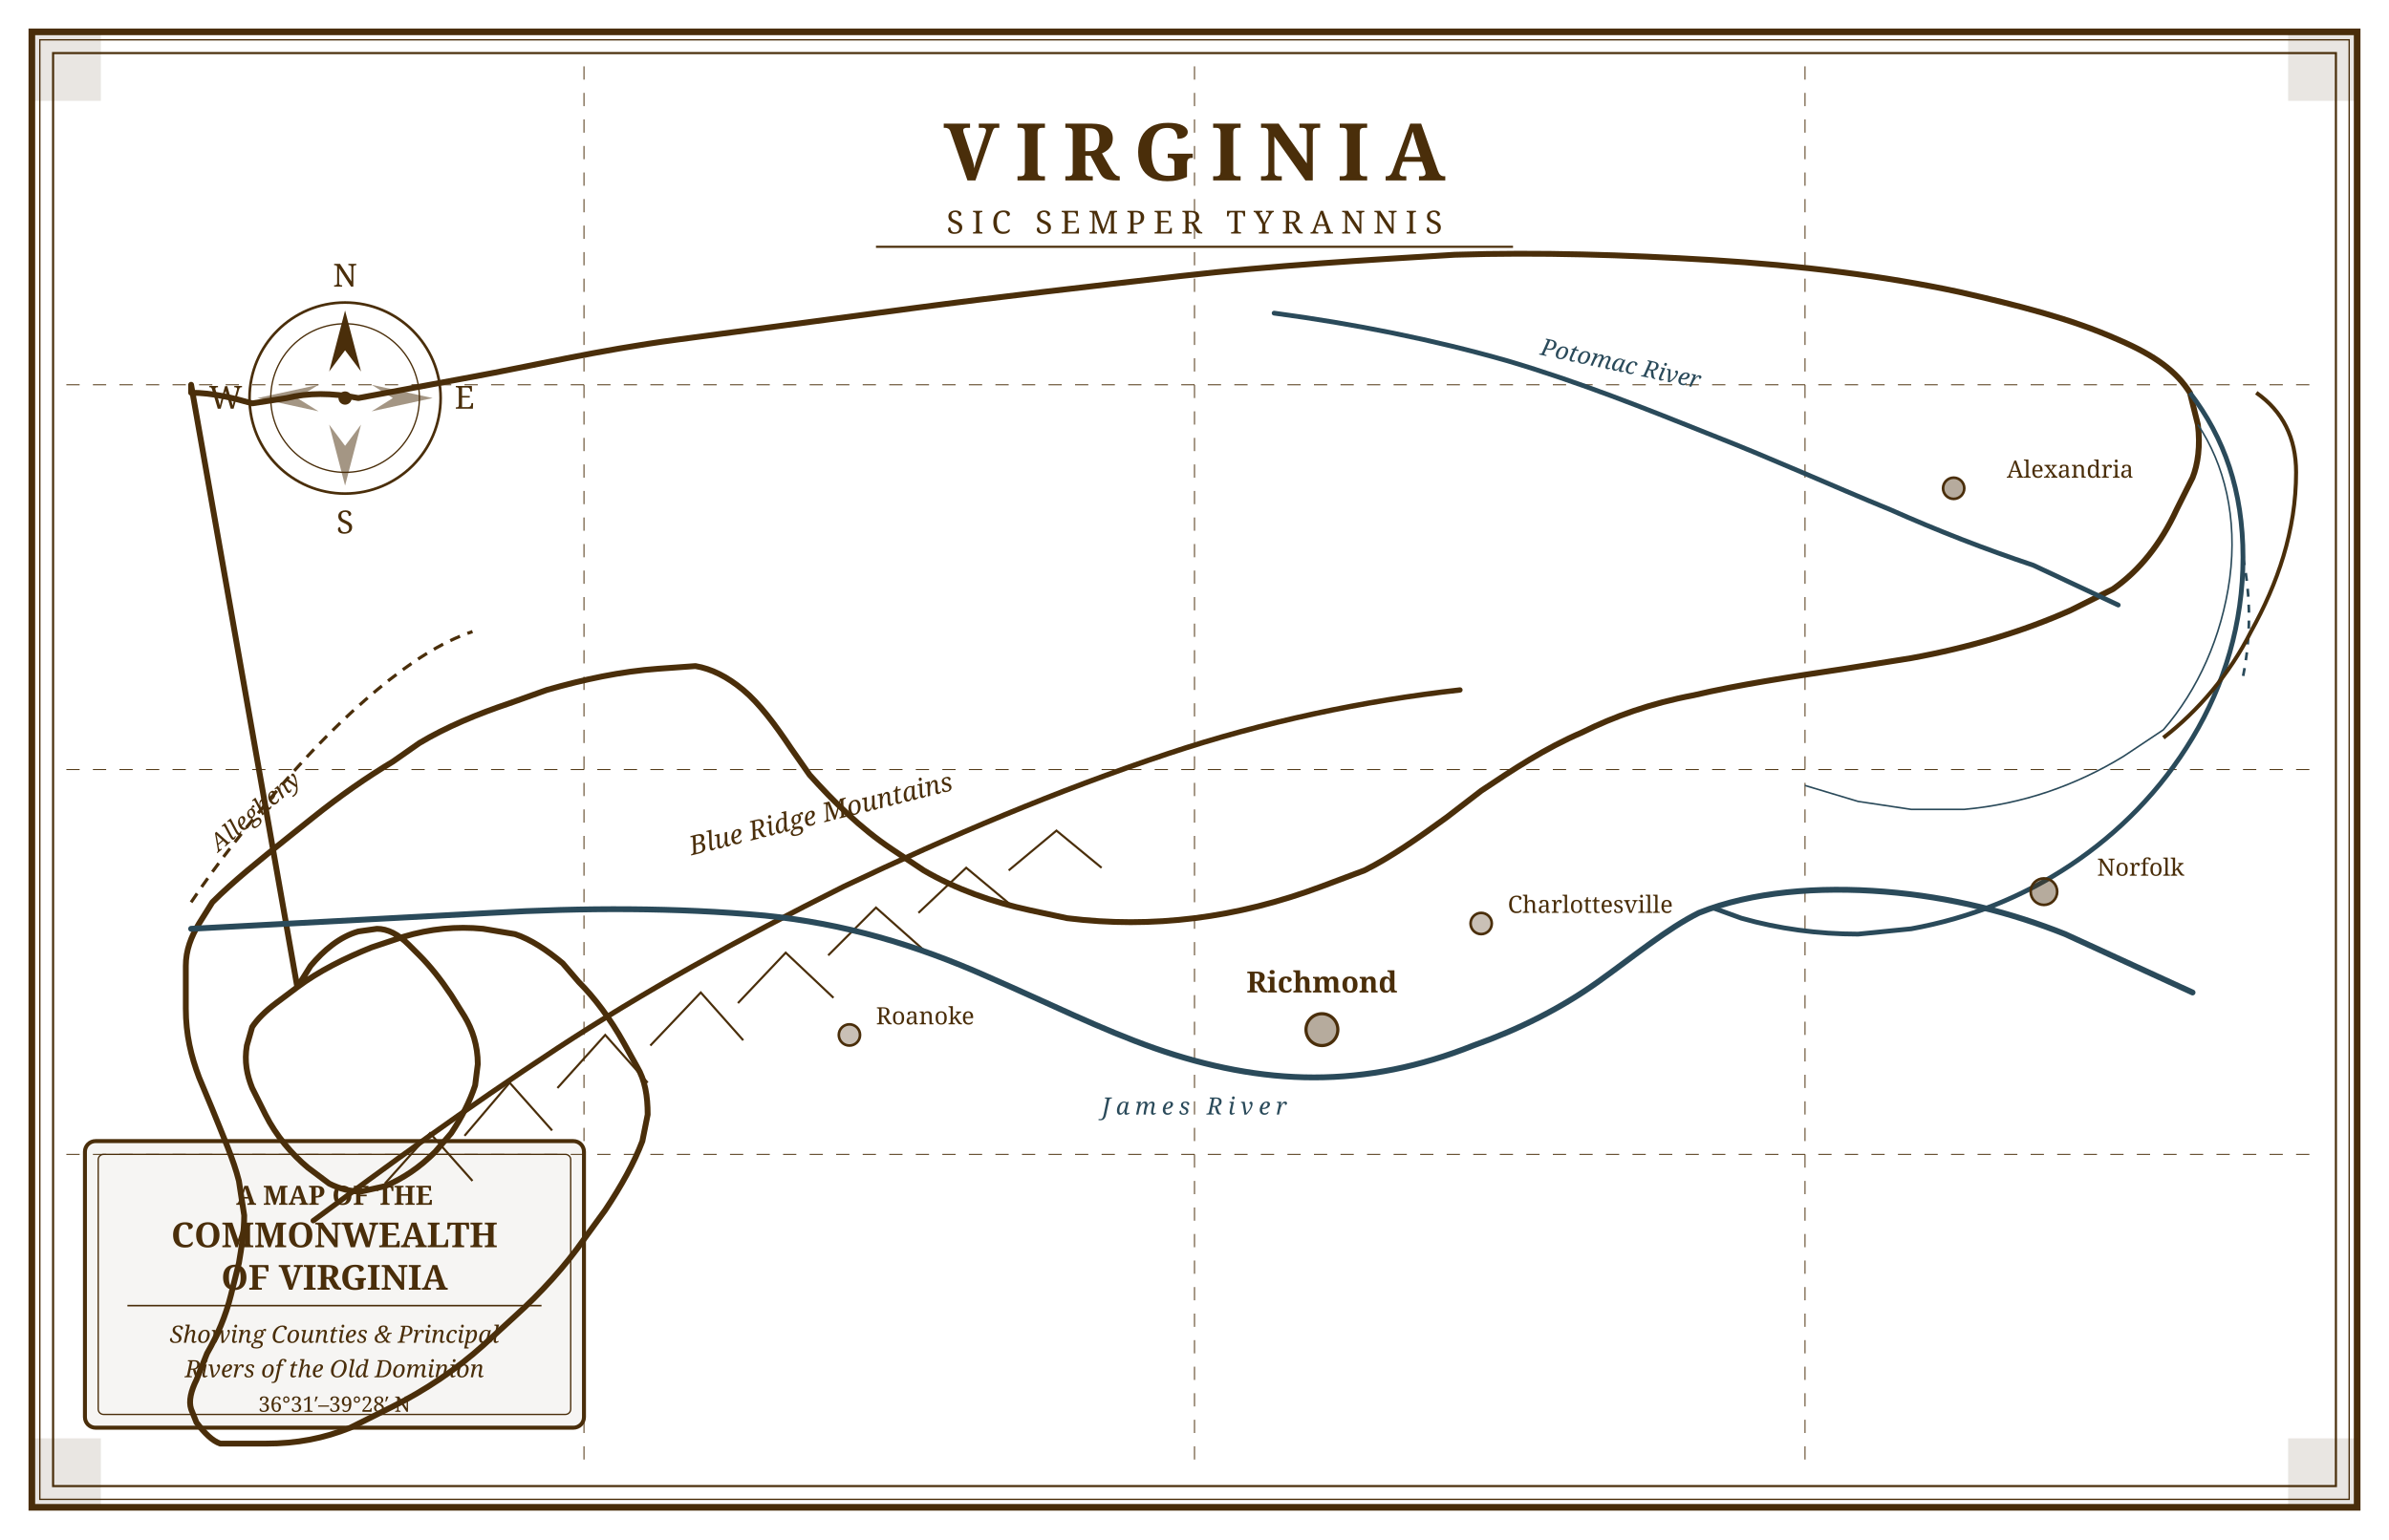
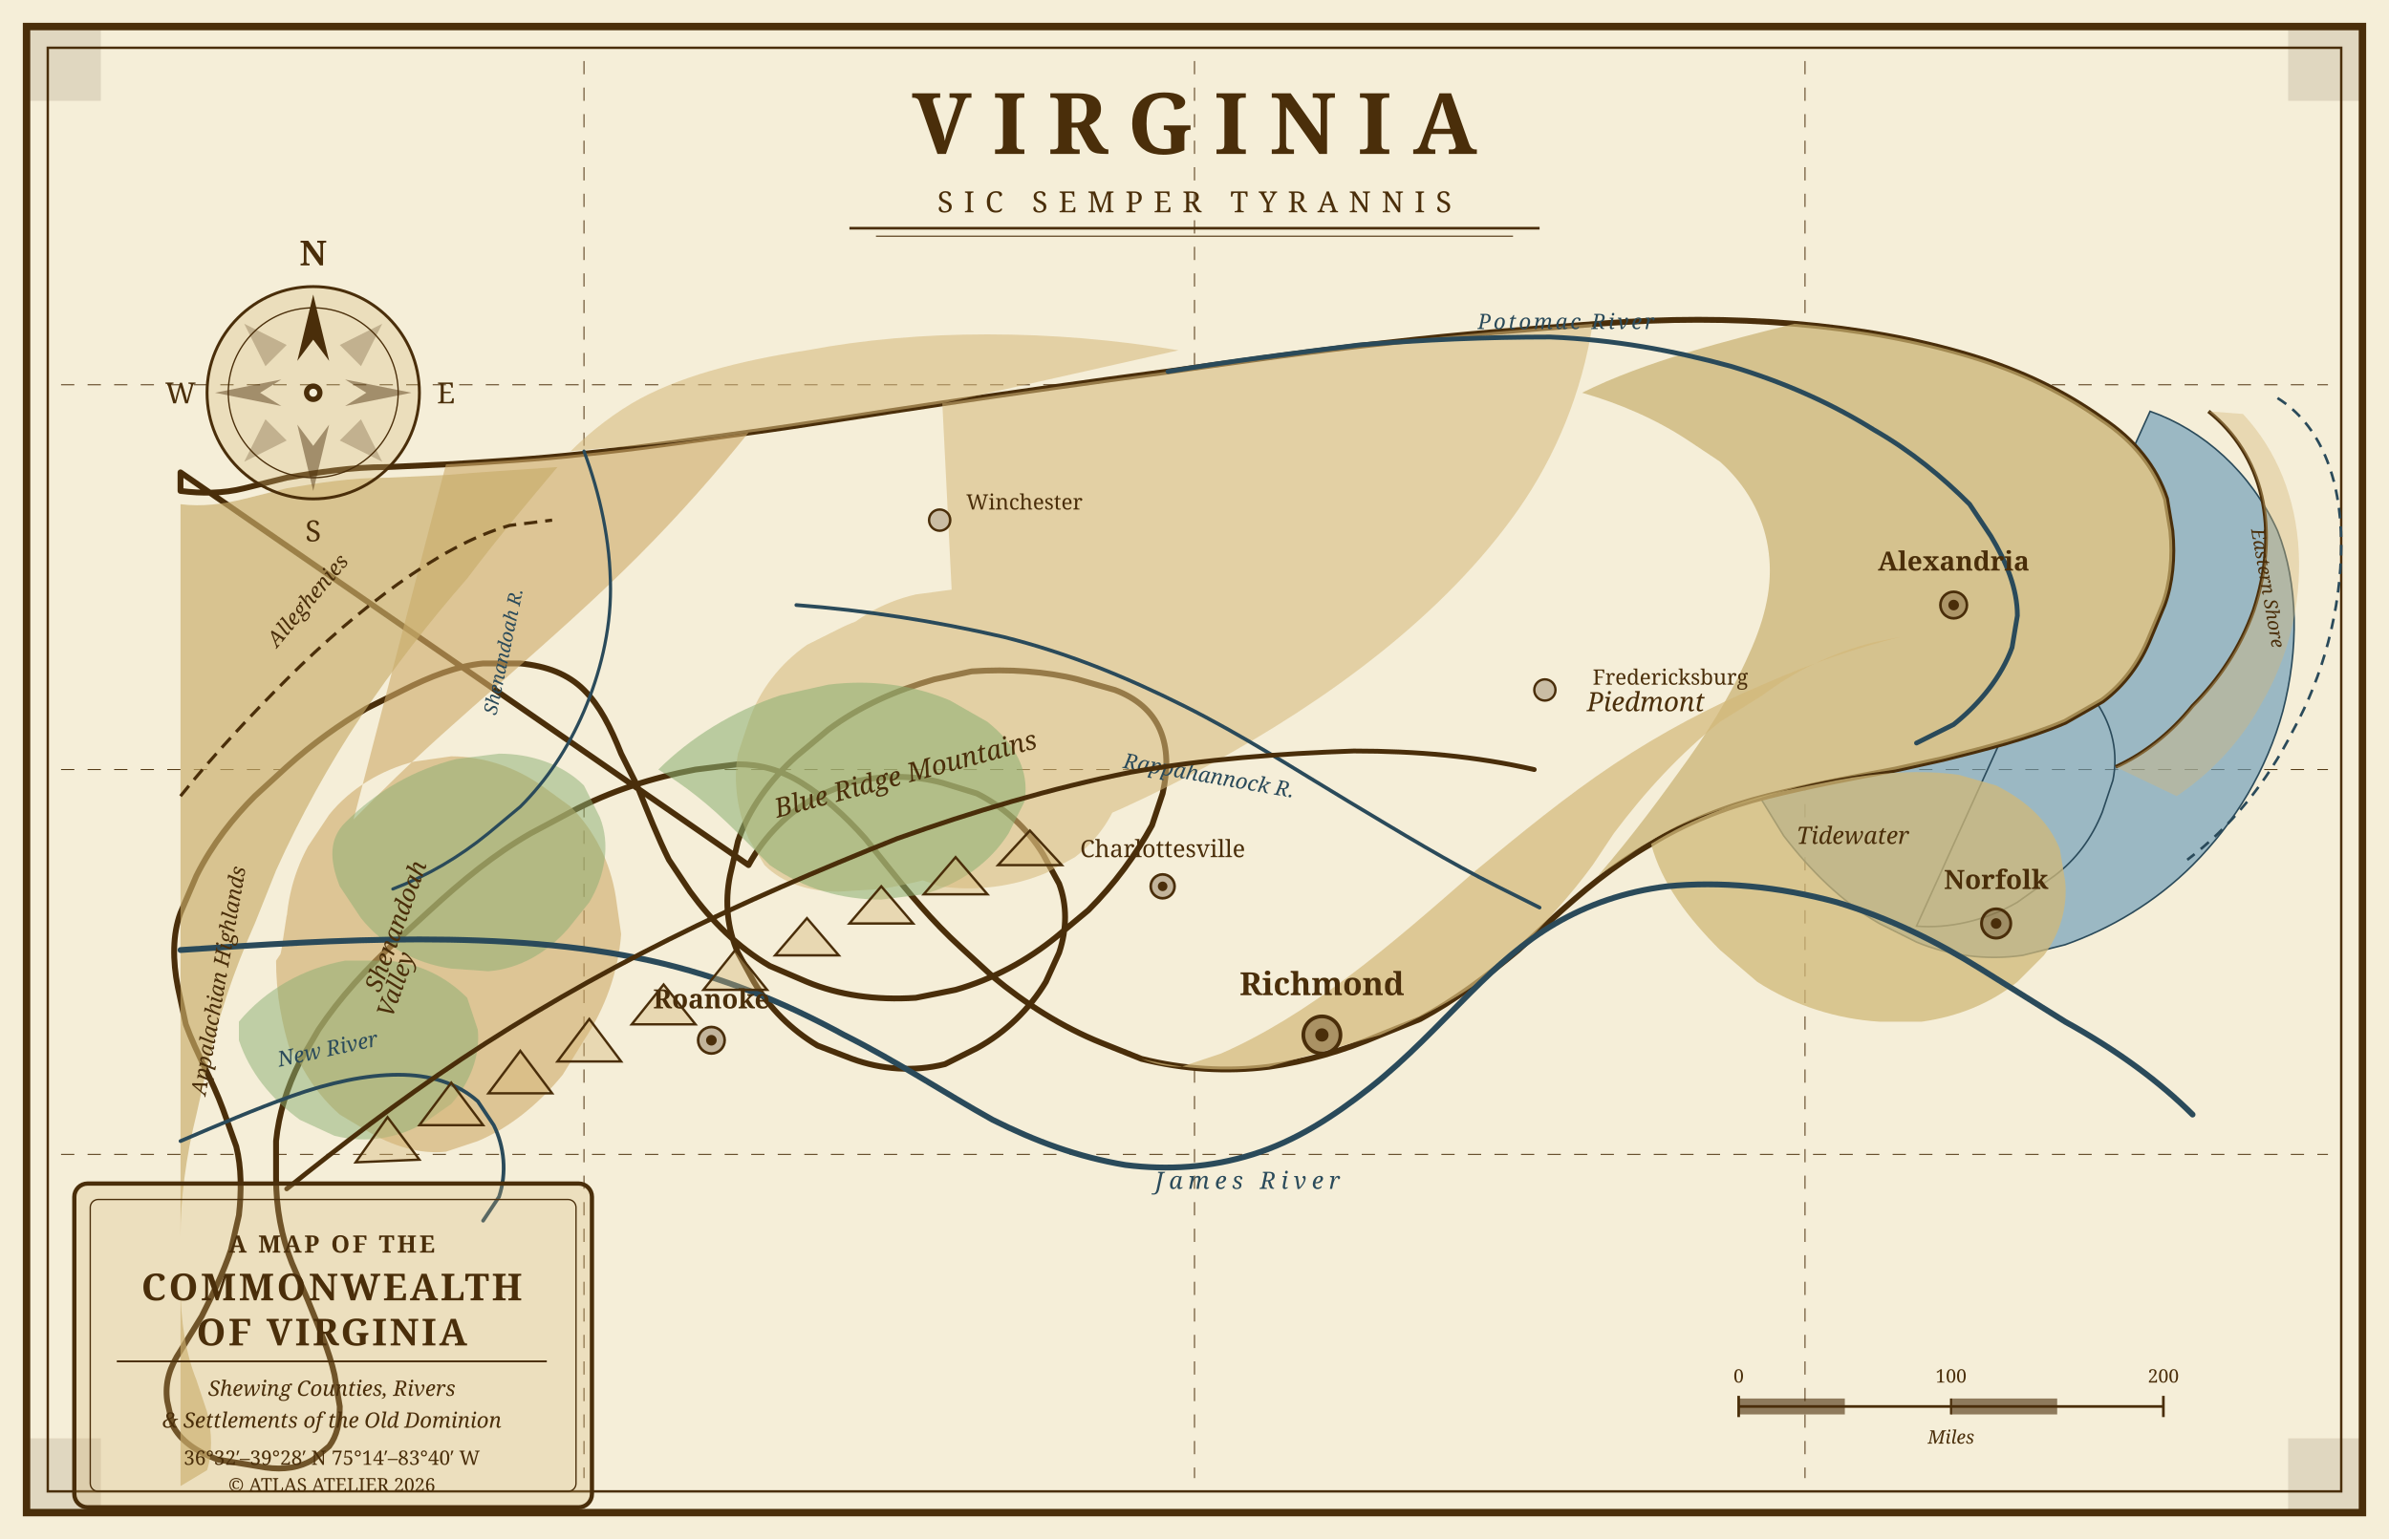
- <svg xmlns="http://www.w3.org/2000/svg" viewBox="0 0 900 580" fill="none">
-   <rect x="12" y="12" width="876" height="556" stroke="#4A2E0A" stroke-width="2.5" />
-   <rect x="20" y="20" width="860" height="540" stroke="#4A2E0A" stroke-width="0.8" />
-   <rect x="15" y="15" width="870" height="550" stroke="#4A2E0A" stroke-width="0.5" />
-   <rect x="12" y="12" width="26" height="26" fill="#4A2E0A" fill-opacity="0.12" />
-   <rect x="862" y="12" width="26" height="26" fill="#4A2E0A" fill-opacity="0.12" />
-   <rect x="12" y="542" width="26" height="26" fill="#4A2E0A" fill-opacity="0.12" />
-   <rect x="862" y="542" width="26" height="26" fill="#4A2E0A" fill-opacity="0.12" />
-   <line x1="25" y1="145" x2="875" y2="145" stroke="#4A2E0A" stroke-width="0.35" stroke-dasharray="5,5" />
-   <line x1="25" y1="290" x2="875" y2="290" stroke="#4A2E0A" stroke-width="0.35" stroke-dasharray="5,5" />
-   <line x1="25" y1="435" x2="875" y2="435" stroke="#4A2E0A" stroke-width="0.35" stroke-dasharray="5,5" />
-   <line x1="220" y1="25" x2="220" y2="555" stroke="#4A2E0A" stroke-width="0.35" stroke-dasharray="5,5" />
-   <line x1="450" y1="25" x2="450" y2="555" stroke="#4A2E0A" stroke-width="0.35" stroke-dasharray="5,5" />
-   <line x1="680" y1="25" x2="680" y2="555" stroke="#4A2E0A" stroke-width="0.35" stroke-dasharray="5,5" />
-   <path d="     M 72,145     L 72,148     C 80,148 88,150 95,152     L 108,150     C 116,148 125,148 135,150     L 178,142     C 200,138 225,132 255,128     C 285,124 315,120 345,116     C 375,112 410,108 445,104     C 480,100 515,98  548,96     C 580,95  612,96  645,98     C 678,100 710,104 738,110     C 760,115 780,120 798,128     C 812,134 820,140 825,148     L 828,160     C 829,168 828,175 826,180     L 820,192     C 814,205 806,215 796,222     L 780,230     C 762,238 742,244 720,248     L 695,252     C 675,255 655,258 638,262     C 622,265 608,270 596,276     C 582,282 570,290 558,298     L 545,308     C 534,316 524,323 514,328     L 498,334     C 482,340 466,344 450,346     C 434,348 418,348 402,346     L 388,343     C 374,340 360,335 348,328     L 336,320     C 324,312 314,302 305,292     L 298,282     C 292,273 286,265 280,260     C 274,255 268,252 262,251     L 248,252     C 234,253 220,256 206,260     L 192,265     C 180,269 168,274 158,280     L 148,287     C 138,293 128,300 118,308     L 108,316     C 98,324 88,332 80,340     L 75,348     C 72,353 70,358 70,364     L 70,380     C 70,390 72,398 75,406     L 80,418     C 84,428 88,437 90,445     L 92,458     C 92,464 91,470 90,476     L 87,488     C 85,496 82,503 78,510     L 74,520     C 72,524 71,528 72,531     L 74,536     C 77,540 80,543 83,544     L 100,544     C 112,544 122,542 132,538     L 148,530     C 160,524 172,516 182,507     L 194,496     C 204,487 213,477 220,467     L 228,456     C 234,447 239,438 242,430     L 244,420     C 244,413 243,407 240,402     L 235,393     C 230,384 224,376 218,370     L 212,363     C 206,358 200,354 194,352     L 182,350     C 172,349 162,350 152,353     L 140,357     C 130,361 120,366 112,372     L 104,378     C 100,381 97,384 95,387     L 93,394     C 92,400 93,405 95,410     L 100,420     C 104,428 110,435 116,440     L 124,446     C 128,448 132,449 136,449     L 145,447     C 152,444 158,440 164,434     L 170,427     C 174,421 177,415 179,409     L 180,401     C 180,394 178,388 175,383     L 170,375     C 166,369 162,364 158,360     L 154,356     C 150,352 146,350 142,350     L 135,351     C 128,353 122,358 117,364     L 112,372     Z" stroke="#4A2E0A" stroke-width="2.2" stroke-linejoin="round" />
-   <path d="M 825,148 C 838,165 845,185 845,210 C 845,235 838,258 826,278            C 814,298 798,314 780,326 C 762,338 742,346 720,350            L 700,352 C 685,352 670,350 656,346 L 645,342" stroke="#2A4A5A" stroke-width="1.8" />
-   <path d="M 845,210 C 848,225 848,240 845,255" stroke="#2A4A5A" stroke-width="1" stroke-dasharray="3,3" />
-   <path d="M 850,148 C 860,155 865,165 865,178 C 865,200 858,220 848,238            C 840,254 828,268 815,278" stroke="#4A2E0A" stroke-width="1.5" />
-   <path d="M 828,160 C 838,175 843,195 840,218 C 837,240 828,260 815,275            L 800,285 C 782,296 762,303 740,305 L 720,305 L 700,302 L 680,296" stroke="#2A4A5A" stroke-width="0.6" fill="none" />
-   <path d="M 118,460 C 145,440 175,418 210,395 C 242,374 278,354 318,334            C 358,315 398,298 440,284 C 476,272 514,264 550,260" stroke="#4A2E0A" stroke-width="2.0" stroke-linecap="round" />
-   <path d="M 145,446 L 162,427 L 178,445" stroke="#4A2E0A" stroke-width="0.8" />
-   <path d="M 175,428 L 192,408 L 208,426" stroke="#4A2E0A" stroke-width="0.8" />
-   <path d="M 210,410 L 228,390 L 244,408" stroke="#4A2E0A" stroke-width="0.8" />
-   <path d="M 245,394 L 264,374 L 280,392" stroke="#4A2E0A" stroke-width="0.8" />
-   <path d="M 278,378 L 296,359 L 314,376" stroke="#4A2E0A" stroke-width="0.8" />
-   <path d="M 312,360 L 330,342 L 348,358" stroke="#4A2E0A" stroke-width="0.8" />
-   <path d="M 346,344 L 364,327 L 382,342" stroke="#4A2E0A" stroke-width="0.8" />
-   <path d="M 380,328 L 398,313 L 415,327" stroke="#4A2E0A" stroke-width="0.8" />
-   <text x="310" y="310" text-anchor="middle" font-family="Georgia,serif" font-size="10" font-style="italic" fill="#4A2E0A" transform="rotate(-14,310,310)">Blue Ridge Mountains</text>
-   <path d="M 72,350 C 110,348 148,346 185,344 C 220,342 255,342 288,345            C 318,348 345,356 372,368 C 395,378 415,388 435,395            C 455,402 475,406 495,406 C 515,406 535,402 555,394            C 572,388 588,380 602,370 C 616,360 628,350 640,344            C 660,336 685,334 710,336 C 735,338 758,344 778,352 L 826,374" stroke="#2A4A5A" stroke-width="2.2" stroke-linecap="round" />
-   <text x="450" y="420" text-anchor="middle" font-family="Georgia,serif" font-size="9" font-style="italic" fill="#2A4A5A" letter-spacing="2">James River</text>
-   <path d="M 480,118 C 510,122 540,128 568,136 C 595,144 620,154 645,164            C 668,173 690,183 712,192 C 730,200 748,207 766,213 L 798,228" stroke="#2A4A5A" stroke-width="1.8" stroke-linecap="round" />
-   <text x="610" y="140" text-anchor="middle" font-family="Georgia,serif" font-size="9" font-style="italic" fill="#2A4A5A" transform="rotate(12,610,140)">Potomac River</text>
-   <path d="M 72,340 C 82,325 94,310 106,296 C 118,282 130,270 142,260            C 154,250 166,242 178,238" stroke="#4A2E0A" stroke-width="1.2" stroke-dasharray="4,3" />
-   <text x="98" y="308" text-anchor="middle" font-family="Georgia,serif" font-size="9" font-style="italic" fill="#4A2E0A" transform="rotate(-40,98,308)">Allegheny</text>
-   <circle cx="498" cy="388" r="6" fill="#4A2E0A" fill-opacity="0.4" stroke="#4A2E0A" stroke-width="1.2" />
-   <text x="498" y="374" text-anchor="middle" font-family="Georgia,serif" font-size="11" font-weight="bold" fill="#4A2E0A">Richmond</text>
-   <circle cx="770" cy="336" r="5" fill="#4A2E0A" fill-opacity="0.4" stroke="#4A2E0A" stroke-width="1" />
-   <text x="790" y="330" font-family="Georgia,serif" font-size="9" fill="#4A2E0A">Norfolk</text>
-   <circle cx="736" cy="184" r="4" fill="#4A2E0A" fill-opacity="0.4" stroke="#4A2E0A" stroke-width="1" />
-   <text x="756" y="180" font-family="Georgia,serif" font-size="9" fill="#4A2E0A">Alexandria</text>
-   <circle cx="320" cy="390" r="4" fill="#4A2E0A" fill-opacity="0.3" stroke="#4A2E0A" stroke-width="1" />
-   <text x="330" y="386" font-family="Georgia,serif" font-size="9" fill="#4A2E0A">Roanoke</text>
-   <circle cx="558" cy="348" r="4" fill="#4A2E0A" fill-opacity="0.3" stroke="#4A2E0A" stroke-width="1" />
-   <text x="568" y="344" font-family="Georgia,serif" font-size="9" fill="#4A2E0A">Charlottesville</text>
-   <text x="450" y="68" text-anchor="middle" font-family="Georgia,serif" font-size="30" font-weight="bold" fill="#4A2E0A" letter-spacing="6">VIRGINIA</text>
-   <text x="450" y="88" text-anchor="middle" font-family="Georgia,serif" font-size="12" fill="#4A2E0A" letter-spacing="3">SIC SEMPER TYRANNIS</text>
-   <line x1="330" y1="93" x2="570" y2="93" stroke="#4A2E0A" stroke-width="0.8" />
-   <g transform="translate(130,150)">
-     <circle cx="0" cy="0" r="36" stroke="#4A2E0A" stroke-width="1" />
-     <circle cx="0" cy="0" r="28" stroke="#4A2E0A" stroke-width="0.5" />
-     <polygon points="0,-33 -6,-10 0,-18 6,-10" fill="#4A2E0A" />
-     <polygon points="0,33  -6,10  0,18  6,10" fill="#4A2E0A" fill-opacity="0.5" />
-     <polygon points="-33,0 -10,-5 -18,0 -10,5" fill="#4A2E0A" fill-opacity="0.5" />
-     <polygon points="33,0  10,-5  18,0  10,5" fill="#4A2E0A" fill-opacity="0.5" />
-     <circle cx="0" cy="0" r="2.5" fill="#4A2E0A" />
-     <text x="0" y="-42" text-anchor="middle" font-family="Georgia,serif" font-size="12" fill="#4A2E0A">N</text>
-     <text x="0" y="51" text-anchor="middle" font-family="Georgia,serif" font-size="12" fill="#4A2E0A">S</text>
-     <text x="-45" y="4" text-anchor="middle" font-family="Georgia,serif" font-size="12" fill="#4A2E0A">W</text>
-     <text x="45" y="4" text-anchor="middle" font-family="Georgia,serif" font-size="12" fill="#4A2E0A">E</text>
+ <svg xmlns="http://www.w3.org/2000/svg" viewBox="0 0 900 580">
+   <rect x="0" y="0" width="900" height="580" fill="#F5EED8" />
+   <rect x="10" y="10" width="880" height="560" stroke="#4A2E0A" stroke-width="2.8" fill="none" />
+   <rect x="18" y="18" width="864" height="544" stroke="#4A2E0A" stroke-width="0.9" fill="none" />
+   <rect x="10" y="10" width="28" height="28" fill="#4A2E0A" fill-opacity="0.12" />
+   <rect x="862" y="10" width="28" height="28" fill="#4A2E0A" fill-opacity="0.12" />
+   <rect x="10" y="542" width="28" height="28" fill="#4A2E0A" fill-opacity="0.12" />
+   <rect x="862" y="542" width="28" height="28" fill="#4A2E0A" fill-opacity="0.12" />
+   <line x1="23" y1="145" x2="877" y2="145" stroke="#4A2E0A" stroke-width="0.35" stroke-dasharray="5,5" />
+   <line x1="23" y1="290" x2="877" y2="290" stroke="#4A2E0A" stroke-width="0.35" stroke-dasharray="5,5" />
+   <line x1="23" y1="435" x2="877" y2="435" stroke="#4A2E0A" stroke-width="0.35" stroke-dasharray="5,5" />
+   <line x1="220" y1="23" x2="220" y2="557" stroke="#4A2E0A" stroke-width="0.35" stroke-dasharray="5,5" />
+   <line x1="450" y1="23" x2="450" y2="557" stroke="#4A2E0A" stroke-width="0.35" stroke-dasharray="5,5" />
+   <line x1="680" y1="23" x2="680" y2="557" stroke="#4A2E0A" stroke-width="0.35" stroke-dasharray="5,5" />
+   <path d="M 810,155 C 830,162 848,178 858,200 C 866,220 866,245 860,268            C 854,290 842,310 826,326 C 812,340 795,350 778,356            L 762,360 C 748,362 734,360 722,355 L 708,348            C 694,340 682,328 672,315 L 664,302            C 658,292 654,283 654,275 L 656,262            C 660,252 668,244 680,240 L 695,236            C 710,232 726,232 740,234 L 754,238            C 766,242 776,248 784,256 L 790,265            C 796,274 798,284 796,294 L 792,306            C 788,316 782,324 774,330            L 760,340 C 748,347 734,350 722,349            L 810,155 Z" fill="#6B9BB8" fill-opacity="0.65" stroke="#2A4A5A" stroke-width="0.6" />
+   <path d="M 858,150 C 874,160 882,180 882,205 C 882,230 875,255 864,275            C 854,295 840,312 824,324" stroke="#2A4A5A" stroke-width="1.0" stroke-dasharray="4,3" fill="none" />
+   <path d="     M 68,178     L 68,185 C 76,186 84,186 92,184     L 108,180 C 120,178 132,176 146,176     L 168,175 C 185,174 202,173 220,171     C 240,169 260,166 282,163     C 304,160 328,156 355,152     C 382,148 410,144 440,140     C 468,136 496,132 524,129     C 550,126 576,124 602,122     C 628,120 652,120 676,122     C 700,124 722,128 742,134     C 762,140 778,148 792,158     C 804,166 812,176 816,188     L 818,200 C 819,210 818,220 815,228     L 810,240 C 806,250 800,258 792,264     L 778,272 C 764,278 748,282 732,286     L 714,290 C 698,293 682,296 666,300     C 650,304 635,310 622,318     C 608,326 596,336 584,347     L 572,358 C 560,368 548,377 535,384     L 520,390 C 506,396 492,400 478,402     C 462,404 446,403 430,399     L 415,393 C 400,387 386,378 374,368     L 362,357 C 351,347 342,336 334,326     L 326,316 C 318,307 310,300 302,295     C 294,290 286,288 278,288     L 262,290 C 246,293 230,298 215,306     L 200,314 C 186,322 174,332 162,343     L 150,354 C 138,365 128,376 120,388     L 113,400 C 108,410 105,420 104,430     L 104,444 C 104,455 106,466 110,476     L 116,490 C 120,500 124,509 126,518     L 128,530 C 128,536 127,541 124,545     L 118,550 C 113,553 107,554 100,553     L 82,550 C 74,547 68,543 65,537     L 63,528 C 62,521 64,515 68,509     L 76,496 C 80,488 84,480 87,471     L 90,458 C 91,449 91,440 89,432     L 84,418 C 80,407 74,397 70,386     L 67,372 C 65,362 65,352 68,344     L 74,330 C 80,318 88,308 96,300     L 108,289 C 118,280 128,273 138,267     L 152,260 C 162,255 172,251 182,250     L 196,250 C 206,251 214,254 220,260     C 226,266 230,274 234,284     L 240,296 C 244,306 248,316 252,324     L 260,336 C 268,347 278,357 290,364     L 304,370 C 316,375 330,377 345,376     L 360,373 C 374,369 387,362 398,353     L 410,343 C 420,333 428,322 434,311     L 438,299 C 440,290 440,282 437,275     C 434,268 428,263 420,260     L 406,256 C 394,253 380,252 366,253     L 352,256 C 338,260 324,266 312,275     L 300,285 C 290,294 282,305 278,317     L 275,330 C 273,340 274,350 278,359     L 284,370 C 290,380 298,388 308,394     L 321,399 C 332,403 344,404 356,401     L 368,395 C 379,389 388,380 394,370     L 399,359 C 402,350 402,341 399,333     L 393,322 C 387,312 378,304 368,299     L 355,295 C 344,292 332,292 320,295     L 308,300 C 297,306 288,315 282,326     Z" fill="#F5EED8" stroke="#4A2E0A" stroke-width="2.2" stroke-linejoin="round" />
+   <path d="M 622,318 C 638,308 655,302 672,298 L 692,294 C 708,291 724,290 738,292            L 752,296 C 764,302 772,310 776,320 L 778,332 C 779,342 776,352 770,360            L 760,370 C 750,378 738,383 724,385 L 708,385            C 692,384 676,379 662,370 L 648,358 C 636,346 626,333 622,318 Z" fill="#D0B878" fill-opacity="0.75" />
+   <path d="M 742,134 C 762,140 778,148 792,158 C 804,166 812,176 816,188            L 818,200 C 819,210 818,220 815,228 L 810,240            C 806,250 800,258 792,264 L 778,272            C 764,278 748,282 732,286 L 714,290            C 700,292 686,294 672,298 L 652,304            C 638,308 625,314 614,322 L 602,330            C 615,315 626,300 636,286 C 646,272 654,258 660,244            C 666,230 668,218 666,206 C 664,194 658,183 648,174            L 636,166 C 624,158 610,152 596,148            C 620,136 652,128 676,122 C 700,124 722,128 742,134 Z" fill="#C8B070" fill-opacity="0.70" />
+   <path d="M 430,399 C 446,403 462,404 478,402 L 520,390            C 534,384 548,377 560,368 L 572,358            C 582,348 592,337 600,326 L 608,314            C 620,298 633,284 648,272 L 664,262            C 676,253 690,246 706,242 L 716,240            C 700,244 682,250 664,258 C 645,266 626,276 608,288            C 590,300 573,314 556,328 C 540,342 524,356 508,368            C 492,380 476,390 460,397 L 445,402            C 440,402 435,401 430,399 Z" fill="#D4B87A" fill-opacity="0.70" />
+   <path d="M 355,152 C 382,148 410,144 440,140 C 468,136 496,132 524,129            C 550,126 575,124 600,122 C 596,148 586,172 572,192            C 558,212 540,230 520,246 C 500,262 478,276 456,288            C 434,300 412,310 390,318 C 370,326 350,332 332,335            L 316,336 C 305,336 295,333 288,326 L 282,316            C 278,306 276,295 278,284 L 282,272            C 286,260 294,250 304,243 L 316,237            C 328,231 342,228 356,228 L 370,229            C 382,231 394,236 404,244 L 412,253            C 420,262 425,273 425,284 L 423,296            C 420,307 414,316 405,323 L 394,329            C 382,334 368,336 354,334 L 340,329            C 327,323 316,313 309,301 L 304,288            C 300,277 300,265 305,254 L 312,244            C 320,234 332,227 345,224 L 360,222            C 374,222 387,226 398,234 L 408,244            C 416,254 422,266 422,278 L 420,292            C 415,310 400,325 382,330 L 364,332            Z            M 355,152 C 328,156 304,160 282,163 C 262,166 244,168 226,169            L 215,170 C 220,165 228,158 238,152 C 255,142 278,136 304,132            C 325,128 348,126 372,126 C 396,126 420,128 444,132 L 355,152 Z" fill="#D4B87A" fill-opacity="0.55" />
+   <path d="M 168,175 C 185,174 202,173 220,171 C 240,169 262,166 282,163            C 270,178 256,194 240,210 C 224,226 207,241 190,256            C 174,270 158,284 144,298 L 130,312            C 120,323 112,334 108,345 L 106,358            C 104,366 104,374 106,382 L 110,394            C 114,404 120,413 128,420 L 138,426            C 148,432 158,435 168,434 L 180,430            C 192,425 203,416 212,405 L 220,392            C 228,380 233,366 234,352 L 232,338            C 230,325 224,313 215,304 L 204,296            C 194,289 182,285 170,285 L 156,287            C 144,290 132,297 124,307 L 116,319            C 110,330 107,343 108,356            L 104,362 C 104,374 106,386 110,398 Z" fill="#CDAA6A" fill-opacity="0.60" />
+   <path d="M 68,178 L 68,190 C 76,191 84,190 92,188            L 108,184 C 120,182 132,180 146,180            L 168,179 C 180,178 195,177 210,176            C 200,188 188,202 176,218 C 162,234 148,252 136,270            C 124,288 113,308 104,328 L 96,348            C 88,366 82,384 78,402 L 74,420            C 70,436 68,452 68,466 L 68,484            C 68,498 70,510 74,520 L 78,532            C 80,540 80,548 78,554            L 68,560 L 68,178 Z" fill="#C8AC6A" fill-opacity="0.65" />
+   <path d="M 248,290 C 260,278 276,268 294,262 L 312,258            C 328,256 344,258 358,264 L 372,272            C 382,280 388,290 386,302 L 380,314            C 373,325 362,333 348,337 L 332,339            C 317,339 303,335 290,326 L 278,314            C 267,303 258,296 248,290 Z" fill="#8BAE72" fill-opacity="0.55" />
+   <path d="M 130,310 C 142,298 156,290 172,286 L 188,284            C 200,284 212,288 220,296 L 226,308            C 230,318 228,330 222,340 L 214,350            C 206,359 196,365 184,366 L 170,365            C 156,363 144,356 136,346 L 128,334            C 124,324 124,316 130,310 Z" fill="#8BAE72" fill-opacity="0.50" />
+   <path d="M 90,385 C 100,373 114,365 130,362 L 146,362            C 158,363 168,368 176,376 L 180,388            C 181,398 177,408 170,416 L 160,423            C 150,429 138,431 126,428 L 113,422            C 102,414 94,404 90,392 L 90,385 Z" fill="#8BAE72" fill-opacity="0.50" />
+   <path d="M 68,358 C 98,356 128,354 158,354 C 188,354 218,356 245,362            C 272,368 296,378 318,390 C 338,400 356,412 374,422            C 390,430 406,436 424,439 C 440,441 456,440 472,435            C 488,430 502,421 516,410 C 530,399 542,386 554,374            C 564,364 574,355 586,348 C 598,341 612,336 628,334            C 648,332 670,334 692,340 C 712,346 730,355 746,365            L 778,385 C 798,396 814,408 826,420" stroke="#2A4A5A" stroke-width="2.2" stroke-linecap="round" fill="none" />
+   <text x="470" y="448" text-anchor="middle" font-family="Georgia,serif" font-size="9" font-style="italic" fill="#2A4A5A" letter-spacing="2">James River</text>
+   <path d="M 300,228 C 326,230 352,234 378,240 C 402,246 424,255 446,266            C 468,277 488,290 508,302 C 528,314 546,325 564,334 L 580,342" stroke="#2A4A5A" stroke-width="1.4" stroke-linecap="round" fill="none" />
+   <text x="455" y="295" text-anchor="middle" font-family="Georgia,serif" font-size="8" font-style="italic" fill="#2A4A5A" transform="rotate(10,455,295)">Rappahannock R.</text>
+   <path d="M 440,140 C 464,136 488,133 512,130 C 536,128 560,127 584,127            C 608,128 630,132 652,138 C 672,144 690,152 706,162            C 720,170 732,180 742,190 L 750,202            C 756,212 760,222 760,232 L 758,244            C 754,255 746,265 736,273 L 722,280" stroke="#2A4A5A" stroke-width="1.8" stroke-linecap="round" fill="none" />
+   <text x="590" y="124" text-anchor="middle" font-family="Georgia,serif" font-size="8" font-style="italic" fill="#2A4A5A" letter-spacing="1">Potomac River</text>
+   <path d="M 68,430 C 82,424 96,418 110,413 C 124,408 138,405 150,405            C 162,405 172,408 180,415 L 186,424            C 190,432 191,442 188,451 L 182,460" stroke="#2A4A5A" stroke-width="1.4" stroke-linecap="round" fill="none" />
+   <text x="124" y="398" text-anchor="middle" font-family="Georgia,serif" font-size="8" font-style="italic" fill="#2A4A5A" transform="rotate(-12,124,398)">New River</text>
+   <path d="M 220,170 C 226,186 230,204 230,222 C 230,238 226,254 220,268            C 214,282 206,294 196,304 L 184,314            C 173,323 161,330 148,335" stroke="#2A4A5A" stroke-width="1.2" stroke-linecap="round" fill="none" />
+   <text x="192" y="246" text-anchor="middle" font-family="Georgia,serif" font-size="7" font-style="italic" fill="#2A4A5A" transform="rotate(-78,192,246)">Shenandoah R.</text>
+   <path d="M 108,448 C 128,432 150,415 174,399 C 198,383 224,368 252,354            C 280,340 308,328 338,316 C 366,306 396,297 426,291            C 454,286 482,284 510,283 C 534,283 556,285 578,290" stroke="#4A2E0A" stroke-width="1.8" stroke-linecap="round" fill="none" />
+   <polygon points="134,438 146,421 158,437" stroke="#4A2E0A" stroke-width="0.9" fill="#D4B87A" fill-opacity="0.4" />
+   <polygon points="158,424 170,408 182,424" stroke="#4A2E0A" stroke-width="0.9" fill="#D4B87A" fill-opacity="0.4" />
+   <polygon points="184,412 196,396 208,412" stroke="#4A2E0A" stroke-width="0.9" fill="#D4B87A" fill-opacity="0.4" />
+   <polygon points="210,400 222,384 234,400" stroke="#4A2E0A" stroke-width="0.9" fill="#D4B87A" fill-opacity="0.4" />
+   <polygon points="238,386 250,371 262,386" stroke="#4A2E0A" stroke-width="0.9" fill="#D4B87A" fill-opacity="0.4" />
+   <polygon points="265,373 277,358 289,373" stroke="#4A2E0A" stroke-width="0.9" fill="#D4B87A" fill-opacity="0.4" />
+   <polygon points="292,360 304,346 316,360" stroke="#4A2E0A" stroke-width="0.9" fill="#D4B87A" fill-opacity="0.4" />
+   <polygon points="320,348 332,334 344,348" stroke="#4A2E0A" stroke-width="0.9" fill="#D4B87A" fill-opacity="0.4" />
+   <polygon points="348,337 360,323 372,337" stroke="#4A2E0A" stroke-width="0.9" fill="#D4B87A" fill-opacity="0.4" />
+   <polygon points="376,326 388,313 400,326" stroke="#4A2E0A" stroke-width="0.9" fill="#D4B87A" fill-opacity="0.4" />
+   <text x="342" y="295" text-anchor="middle" font-family="Georgia,serif" font-size="10" font-style="italic" fill="#4A2E0A" transform="rotate(-15,342,295)">Blue Ridge Mountains</text>
+   <path d="M 68,300 C 80,285 94,270 108,256 C 122,242 136,230 150,220            C 164,210 178,202 192,198 L 208,196" stroke="#4A2E0A" stroke-width="1.2" stroke-dasharray="5,3" fill="none" />
+   <text x="118" y="228" text-anchor="middle" font-family="Georgia,serif" font-size="8" font-style="italic" fill="#4A2E0A" transform="rotate(-50,118,228)">Alleghenies</text>
+   <path d="M 832,155 C 842,163 849,174 852,187 C 855,200 854,215 849,230            C 844,244 836,256 826,266 C 818,276 808,284 797,289" stroke="#4A2E0A" stroke-width="1.4" fill="none" />
+   <path d="M 832,155 C 842,163 849,174 852,187 C 855,200 854,215 849,230            C 844,244 836,256 826,266 C 818,276 808,284 797,289            L 820,300 C 832,292 844,280 852,265 C 862,248 867,228 866,208            C 865,188 858,170 845,156 Z" fill="#D4B87A" fill-opacity="0.40" stroke="none" />
+   <text x="852" y="222" text-anchor="middle" font-family="Georgia,serif" font-size="7" font-style="italic" fill="#4A2E0A" transform="rotate(80,852,222)">Eastern Shore</text>
+   <circle cx="498" cy="390" r="7" fill="#4A2E0A" fill-opacity="0.35" stroke="#4A2E0A" stroke-width="1.4" />
+   <circle cx="498" cy="390" r="2.5" fill="#4A2E0A" />
+   <text x="498" y="375" text-anchor="middle" font-family="Georgia,serif" font-size="12" font-weight="bold" fill="#4A2E0A">Richmond</text>
+   <circle cx="752" cy="348" r="5.5" fill="#4A2E0A" fill-opacity="0.30" stroke="#4A2E0A" stroke-width="1.1" />
+   <circle cx="752" cy="348" r="2" fill="#4A2E0A" />
+   <text x="752" y="335" text-anchor="middle" font-family="Georgia,serif" font-size="10" font-weight="bold" fill="#4A2E0A">Norfolk</text>
+   <circle cx="736" cy="228" r="5" fill="#4A2E0A" fill-opacity="0.30" stroke="#4A2E0A" stroke-width="1.0" />
+   <circle cx="736" cy="228" r="2" fill="#4A2E0A" />
+   <text x="736" y="215" text-anchor="middle" font-family="Georgia,serif" font-size="10" font-weight="bold" fill="#4A2E0A">Alexandria</text>
+   <circle cx="268" cy="392" r="5" fill="#4A2E0A" fill-opacity="0.30" stroke="#4A2E0A" stroke-width="1.0" />
+   <circle cx="268" cy="392" r="2" fill="#4A2E0A" />
+   <text x="268" y="380" text-anchor="middle" font-family="Georgia,serif" font-size="10" font-weight="bold" fill="#4A2E0A">Roanoke</text>
+   <circle cx="438" cy="334" r="4.5" fill="#4A2E0A" fill-opacity="0.30" stroke="#4A2E0A" stroke-width="1.0" />
+   <circle cx="438" cy="334" r="1.8" fill="#4A2E0A" />
+   <text x="438" y="323" text-anchor="middle" font-family="Georgia,serif" font-size="9" fill="#4A2E0A">Charlottesville</text>
+   <circle cx="582" cy="260" r="4" fill="#4A2E0A" fill-opacity="0.25" stroke="#4A2E0A" stroke-width="0.9" />
+   <text x="600" y="258" font-family="Georgia,serif" font-size="8" fill="#4A2E0A">Fredericksburg</text>
+   <circle cx="354" cy="196" r="4" fill="#4A2E0A" fill-opacity="0.25" stroke="#4A2E0A" stroke-width="0.9" />
+   <text x="364" y="192" font-family="Georgia,serif" font-size="8" fill="#4A2E0A">Winchester</text>
+   <text x="152" y="350" text-anchor="middle" font-family="Georgia,serif" font-size="9" font-style="italic" fill="#4A2E0A" transform="rotate(-70,152,350)">Shenandoah</text>
+   <text x="152" y="372" text-anchor="middle" font-family="Georgia,serif" font-size="9" font-style="italic" fill="#4A2E0A" transform="rotate(-70,152,372)">Valley</text>
+   <text x="85" y="370" text-anchor="middle" font-family="Georgia,serif" font-size="8" font-style="italic" fill="#4A2E0A" transform="rotate(-80,85,370)">Appalachian Highlands</text>
+   <text x="620" y="268" text-anchor="middle" font-family="Georgia,serif" font-size="10" font-style="italic" fill="#4A2E0A">Piedmont</text>
+   <text x="698" y="318" text-anchor="middle" font-family="Georgia,serif" font-size="9" font-style="italic" fill="#4A2E0A">Tidewater</text>
+   <text x="450" y="58" text-anchor="middle" font-family="Georgia,serif" font-size="32" font-weight="bold" fill="#4A2E0A" letter-spacing="8">VIRGINIA</text>
+   <text x="450" y="80" text-anchor="middle" font-family="Georgia,serif" font-size="11" fill="#4A2E0A" letter-spacing="4">SIC SEMPER TYRANNIS</text>
+   <line x1="320" y1="86" x2="580" y2="86" stroke="#4A2E0A" stroke-width="1.0" />
+   <line x1="330" y1="89" x2="570" y2="89" stroke="#4A2E0A" stroke-width="0.4" />
+   <g transform="translate(118,148)">
+     <circle cx="0" cy="0" r="40" fill="#D4B87A" fill-opacity="0.30" stroke="#4A2E0A" stroke-width="1.1" />
+     <circle cx="0" cy="0" r="32" fill="none" stroke="#4A2E0A" stroke-width="0.5" />
+     <polygon points="0,-37 -6,-12 0,-20 6,-12" fill="#4A2E0A" />
+     <polygon points="0,37  -6,12  0,20  6,12" fill="#4A2E0A" fill-opacity="0.45" />
+     <polygon points="-37,0 -12,-5 -20,0 -12,5" fill="#4A2E0A" fill-opacity="0.45" />
+     <polygon points="37,0  12,-5  20,0  12,5" fill="#4A2E0A" fill-opacity="0.45" />
+     <polygon points="-26,-26 -10,-18 -18,-10" fill="#4A2E0A" fill-opacity="0.25" />
+     <polygon points="26,-26  10,-18  18,-10" fill="#4A2E0A" fill-opacity="0.25" />
+     <polygon points="-26,26  -10,18  -18,10" fill="#4A2E0A" fill-opacity="0.25" />
+     <polygon points="26,26   10,18   18,10" fill="#4A2E0A" fill-opacity="0.25" />
+     <circle cx="0" cy="0" r="3.5" fill="#4A2E0A" />
+     <circle cx="0" cy="0" r="1.5" fill="#F5EED8" />
+     <text x="0" y="-48" text-anchor="middle" font-family="Georgia,serif" font-size="13" font-weight="bold" fill="#4A2E0A">N</text>
+     <text x="0" y="56" text-anchor="middle" font-family="Georgia,serif" font-size="11" fill="#4A2E0A">S</text>
+     <text x="-50" y="4" text-anchor="middle" font-family="Georgia,serif" font-size="11" fill="#4A2E0A">W</text>
+     <text x="50" y="4" text-anchor="middle" font-family="Georgia,serif" font-size="11" fill="#4A2E0A">E</text>
  </g>
-   <rect x="32" y="430" width="188" height="108" rx="4" stroke="#4A2E0A" stroke-width="1.5" fill="#4A2E0A" fill-opacity="0.05" />
-   <rect x="37" y="435" width="178" height="98" rx="2" stroke="#4A2E0A" stroke-width="0.5" />
-   <text x="126" y="454" text-anchor="middle" font-family="Georgia,serif" font-size="10" font-weight="bold" fill="#4A2E0A">A MAP OF THE</text>
-   <text x="126" y="470" text-anchor="middle" font-family="Georgia,serif" font-size="13" font-weight="bold" fill="#4A2E0A">COMMONWEALTH</text>
-   <text x="126" y="486" text-anchor="middle" font-family="Georgia,serif" font-size="13" font-weight="bold" fill="#4A2E0A">OF VIRGINIA</text>
-   <line x1="48" y1="492" x2="204" y2="492" stroke="#4A2E0A" stroke-width="0.6" />
-   <text x="126" y="506" text-anchor="middle" font-family="Georgia,serif" font-size="9" font-style="italic" fill="#4A2E0A">Showing Counties &amp; Principal</text>
-   <text x="126" y="519" text-anchor="middle" font-family="Georgia,serif" font-size="9" font-style="italic" fill="#4A2E0A">Rivers of the Old Dominion</text>
-   <text x="126" y="532" text-anchor="middle" font-family="Georgia,serif" font-size="8" fill="#4A2E0A">36°31′–39°28′ N</text>
+   <rect x="28" y="446" width="195" height="122" rx="5" fill="#D4B87A" fill-opacity="0.28" stroke="#4A2E0A" stroke-width="1.6" />
+   <rect x="34" y="452" width="183" height="110" rx="3" fill="none" stroke="#4A2E0A" stroke-width="0.5" />
+   <text x="125" y="472" text-anchor="middle" font-family="Georgia,serif" font-size="9" font-weight="bold" fill="#4A2E0A" letter-spacing="1">A MAP OF THE</text>
+   <text x="125" y="490" text-anchor="middle" font-family="Georgia,serif" font-size="14" font-weight="bold" fill="#4A2E0A" letter-spacing="1">COMMONWEALTH</text>
+   <text x="125" y="507" text-anchor="middle" font-family="Georgia,serif" font-size="14" font-weight="bold" fill="#4A2E0A" letter-spacing="1">OF VIRGINIA</text>
+   <line x1="44" y1="513" x2="206" y2="513" stroke="#4A2E0A" stroke-width="0.7" />
+   <text x="125" y="526" text-anchor="middle" font-family="Georgia,serif" font-size="8" font-style="italic" fill="#4A2E0A">Shewing Counties, Rivers</text>
+   <text x="125" y="538" text-anchor="middle" font-family="Georgia,serif" font-size="8" font-style="italic" fill="#4A2E0A">&amp; Settlements of the Old Dominion</text>
+   <text x="125" y="552" text-anchor="middle" font-family="Georgia,serif" font-size="7.5" fill="#4A2E0A">36°32′–39°28′ N  75°14′–83°40′ W</text>
+   <text x="125" y="562" text-anchor="middle" font-family="Georgia,serif" font-size="7" fill="#4A2E0A">© ATLAS ATELIER  2026</text>
+   <g transform="translate(655,530)">
+     <line x1="0" y1="0" x2="160" y2="0" stroke="#4A2E0A" stroke-width="1.0" />
+     <line x1="0" y1="-4" x2="0" y2="4" stroke="#4A2E0A" stroke-width="1.0" />
+     <line x1="80" y1="-3" x2="80" y2="3" stroke="#4A2E0A" stroke-width="0.8" />
+     <line x1="160" y1="-4" x2="160" y2="4" stroke="#4A2E0A" stroke-width="1.0" />
+     <rect x="0" y="-3" width="40" height="6" fill="#4A2E0A" fill-opacity="0.6" />
+     <rect x="80" y="-3" width="40" height="6" fill="#4A2E0A" fill-opacity="0.6" />
+     <text x="0" y="-9" text-anchor="middle" font-family="Georgia,serif" font-size="7" fill="#4A2E0A">0</text>
+     <text x="80" y="-9" text-anchor="middle" font-family="Georgia,serif" font-size="7" fill="#4A2E0A">100</text>
+     <text x="160" y="-9" text-anchor="middle" font-family="Georgia,serif" font-size="7" fill="#4A2E0A">200</text>
+     <text x="80" y="14" text-anchor="middle" font-family="Georgia,serif" font-size="7" font-style="italic" fill="#4A2E0A">Miles</text>
+   </g>
</svg>
